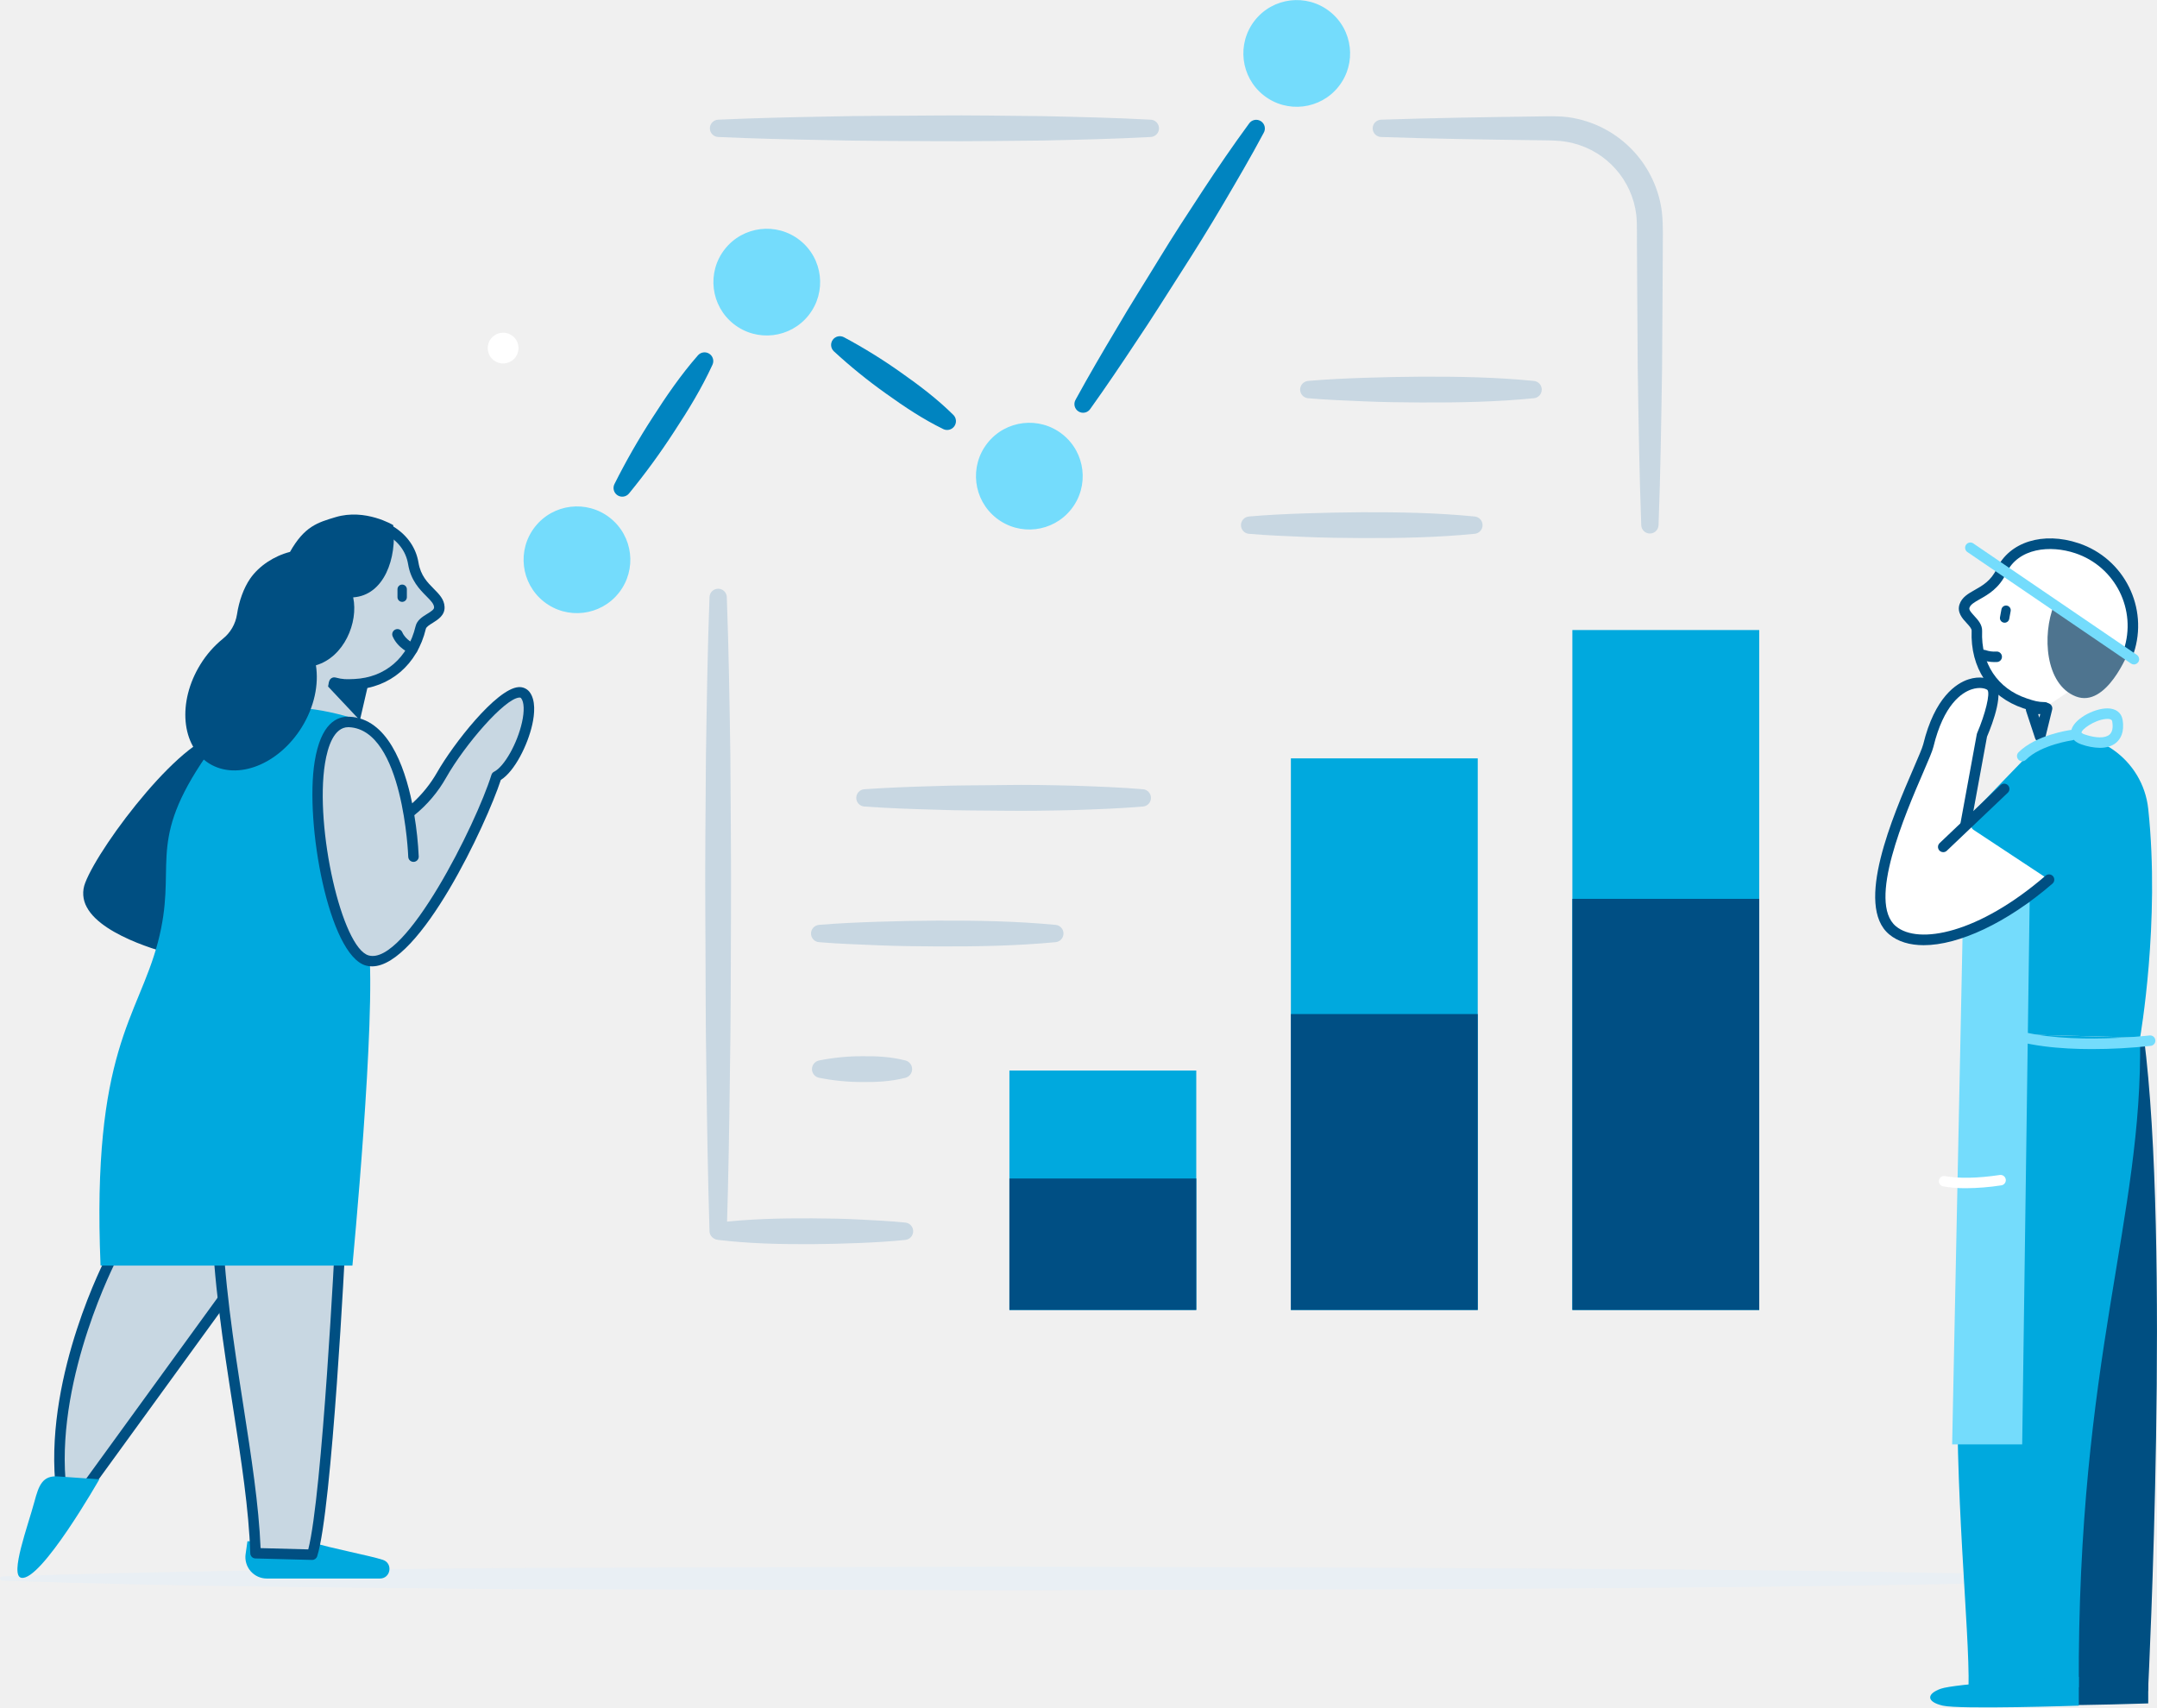
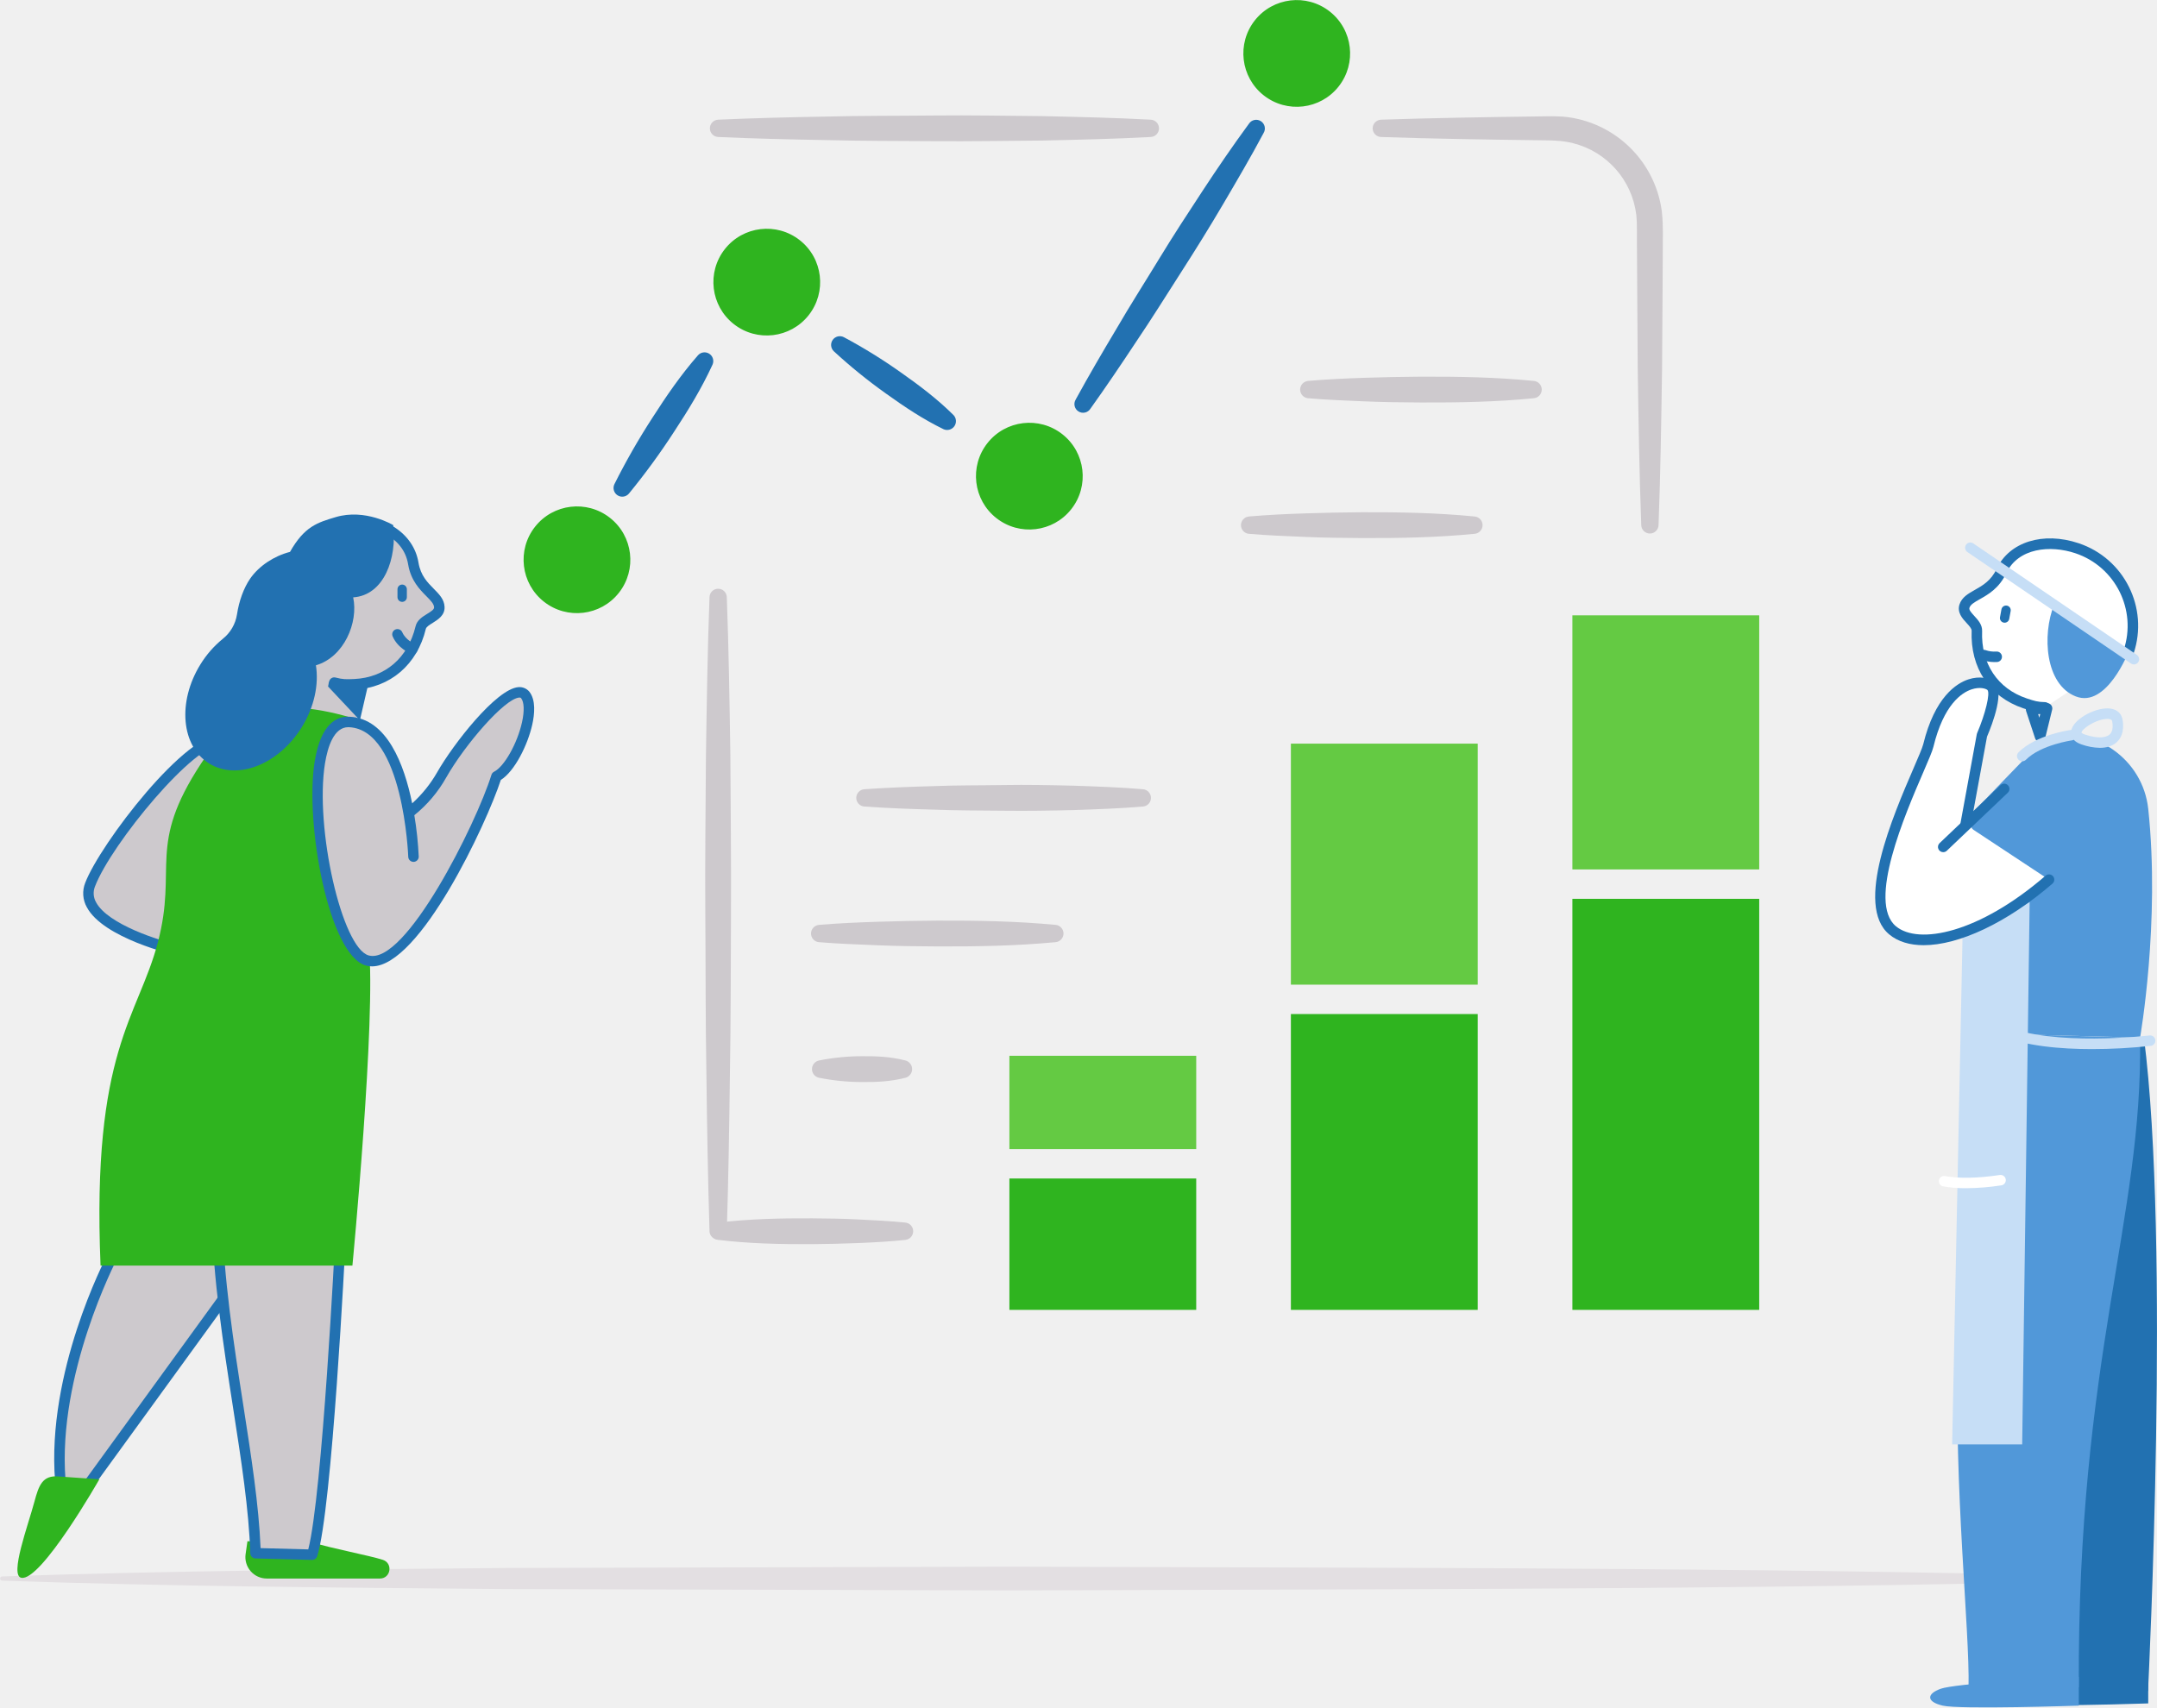
<svg xmlns="http://www.w3.org/2000/svg" id="statistics" viewBox="0 0 1467.42 1161.79">
-   <path d="M1810.29,2447.23c114.22-3.93,228.44-4.76,342.67-5.74l342.66-.9c228.44.86,456.88.37,685.33,5.22a2.85,2.85,0,0,1,0,5.71c-228.44,4.85-456.88,4.36-685.33,5.22l-342.66-.9c-114.22-1-228.44-1.81-342.67-5.74a1.43,1.43,0,0,1,0-2.85Z" transform="translate(-1808.91 -1374.56)" style="fill:#e9eff4" />
-   <circle cx="342.28" cy="236.85" r="10.46" style="fill:#fff" />
-   <path d="M3200.19,1855.86c-5.53-.1-8.08-.86-13.6-2.71-22.72-7.6-33.68-27.23-32.8-49.31.25-6.26-10.59-10.46-8.43-16.9,2.79-8.33,17.59-7.76,25.09-23.77,8.41-18,30.65-22.55,51.46-15.58A55.66,55.66,0,0,1,3257,1818" transform="translate(-1808.91 -1374.56)" style="fill:#fff" />
-   <path d="M3200.19,1859.43h-.07c-6.1-.12-9.06-1-14.65-2.89-23.08-7.72-36.24-27.47-35.24-52.84.06-1.43-1.72-3.37-3.45-5.24-2.79-3-6.62-7.2-4.8-12.65,1.64-4.9,5.89-7.29,10.39-9.83,5.19-2.93,11.08-6.25,14.85-14.32,8.62-18.39,31.6-25.56,55.82-17.46a59.23,59.23,0,0,1,37.38,75,3.57,3.57,0,1,1-6.77-2.26,52.09,52.09,0,0,0-32.86-65.93c-16.94-5.69-38.91-3.78-47.1,13.71-4.75,10.14-12.3,14.39-17.82,17.51-3.94,2.22-6.4,3.69-7.12,5.87-.46,1.37.93,3,3.27,5.55,2.58,2.81,5.51,6,5.34,10.36-.88,22,10.47,39.13,30.36,45.78,5.39,1.8,7.51,2.43,12.53,2.53a3.57,3.57,0,0,1-.07,7.13Z" transform="translate(-1808.91 -1374.56)" style="fill:#004f82" />
-   <path d="M3206.25,1786.27c-8.11,20.28-6.08,54.07,14.87,62.18S3257,1818,3257,1818Z" transform="translate(-1808.91 -1374.56)" style="fill:#4e748f" />
-   <path d="M3264.82,2080.61c18.25,140.92,2.92,442,2.92,442h-68.93l-6.08-252.44" transform="translate(-1808.91 -1374.56)" style="fill:#004f82" />
-   <path d="M3270.23,2525.26h-74l-6.15-255,5.24-.13,6,249.89h63.88c1.41-29.24,14.12-306.75-3-439.08l5.2-.67c18.07,139.55,3.09,439.49,2.94,442.5Z" transform="translate(-1808.91 -1374.56)" style="fill:#004f82" />
-   <path d="M3267.75,2515.55c-21,.68-84.47,4.73-93.94,8.11s-10.14,4.72,1.35,7.43,92.58,0,92.58,0Z" transform="translate(-1808.91 -1374.56)" style="fill:#004f82" />
-   <path d="M3204.73,2534.9c-14.12,0-26.12-.31-30.17-1.27-7.3-1.71-10.39-2.91-10.55-5.88s3.25-4.54,8.91-6.56c10.17-3.63,75.77-7.65,94.74-8.26l2.7-.08v20.78l-2.53.08C3265.66,2533.78,3231.43,2534.9,3204.73,2534.9Zm-33.35-7.52c1,.31,2.43.69,4.38,1.15,8.58,2,60.78.93,89.37,0v-10.28c-24.46.94-82.11,4.89-90.44,7.86C3173.28,2526.63,3172.2,2527,3171.38,2527.39Z" transform="translate(-1808.91 -1374.56)" style="fill:#004f82" />
-   <path d="M3152.17,2077.57s-7.54,106.8-11.15,217c-3,92.11,8,189.33,7.1,228.11h75c-1-225.07,43.71-318.34,41.68-442" transform="translate(-1808.91 -1374.56)" style="fill:#00a9de" />
-   <path d="M3270.37,1925c8.24,77.18-5.55,155.59-5.55,155.59l-113.66-3,1.69-69.62,26.36-14.19-32.1-62.18,21.29-22.3,32.32-33.38C3233.95,1868.15,3266.75,1891.09,3270.37,1925Z" transform="translate(-1808.91 -1374.56)" style="fill:#00a9de" />
-   <polygon points="1380.78 613.8 1375.71 982.83 1328.06 982.83 1335.15 636.1 1380.78 613.8" style="fill:#74dcfc" />
-   <path d="M3202.87,1973.15c-44.61,38.53-88.2,49.68-106.45,34.46-27.25-22.73,21.12-112.57,24.33-125.71,11.15-45.62,36.5-45.61,42.58-40.54s-6.08,33.45-6.08,33.45l-11.15,60.84" transform="translate(-1808.91 -1374.56)" style="fill:#fff" />
-   <path d="M3117.62,2017.71c-9.48,0-17.52-2.39-23.49-7.36-23.7-19.77,2.59-80.65,16.71-113.35,3.14-7.27,5.85-13.54,6.44-15.95,7.88-32.25,22.63-41.54,30.71-44.2,7.69-2.54,14.37-.94,17.62,1.77,7.23,6-.9,27.75-4.93,37.23l-11.08,60.44a3.65,3.65,0,0,1-4.15,2.87,3.57,3.57,0,0,1-2.87-4.15l11.15-60.84a3.6,3.6,0,0,1,.23-.77c5.6-13.06,9-27,7.05-29.33-1.32-1.09-5.43-2.22-10.79-.44-6.68,2.2-19,10.21-26,39.12-.72,3-3.28,8.89-6.81,17.08-12.44,28.78-38.31,88.69-18.69,105,15.3,12.74,56.18,5,101.83-34.43a3.57,3.57,0,1,1,4.67,5.41C3174.15,2002.65,3141.41,2017.71,3117.62,2017.71Z" transform="translate(-1808.91 -1374.56)" style="fill:#004f82" />
-   <path d="M3130.88,1954.42a3.57,3.57,0,0,1-2.46-6.15l41.57-39.55a3.57,3.57,0,0,1,4.92,5.17l-41.57,39.55A3.56,3.56,0,0,1,3130.88,1954.42Z" transform="translate(-1808.91 -1374.56)" style="fill:#004f82" />
-   <path d="M3223.14,2515.55c-21,.68-84.47,4.73-93.94,8.11s-10.14,8.78,1.35,11.49,92.58,0,92.58,0Z" transform="translate(-1808.91 -1374.56)" style="fill:#00a9de" />
-   <path d="M3196.79,1879.38a3.56,3.56,0,0,1-3.39-2.45l-6.13-18.6a3.56,3.56,0,0,1,3.17-4.68l10.85-.65a3.41,3.41,0,0,1,3,1.28,3.57,3.57,0,0,1,.72,3.14l-4.72,19.25a3.56,3.56,0,0,1-3.32,2.72Zm-1.3-18.88.79,2.4.61-2.48Z" transform="translate(-1808.91 -1374.56)" style="fill:#004f82" />
-   <path d="M3232,2088.41c-21,0-45.73-2-63-9.6a3.57,3.57,0,0,1,2.88-6.52c33.17,14.63,98.86,6.9,99.51,6.82a3.57,3.57,0,0,1,.86,7.08A365.43,365.43,0,0,1,3232,2088.41Z" transform="translate(-1808.91 -1374.56)" style="fill:#74dcfc" />
-   <path d="M3146.4,2183.07a88.8,88.8,0,0,1-15.83-1.29,3.57,3.57,0,0,1,1.28-7c9.75,1.78,22.38,1.55,37.57-.71a3.56,3.56,0,0,1,1,7.05A164.31,164.31,0,0,1,3146.4,2183.07Z" transform="translate(-1808.91 -1374.56)" style="fill:#fff" />
-   <path d="M3237.44,1883.42a39.43,39.43,0,0,1-12.49-2.33h0c-7.3-2.48-7.35-7.25-7-9.2,1.27-7.73,15.16-15.31,24.6-15.32h0c5.69,0,9.55,2.86,10.36,7.68,1.45,8.65-1.55,13.28-4.33,15.64S3242,1883.42,3237.44,1883.42Zm-12.49-10.31a5,5,0,0,0,2.29,1.23h0c7.54,2.57,13.79,2.61,16.71.13,2-1.69,2.64-4.73,1.92-9-.09-.52-.38-2.12-4.62-1.66-7.74.81-16.38,7.12-16.3,9.33Z" transform="translate(-1808.91 -1374.56)" style="fill:#74dcfc" />
-   <path d="M3184.62,1892.57a3.57,3.57,0,0,1-2.52-6.09c11.86-11.87,34.54-15.08,35.5-15.21a3.57,3.57,0,0,1,1,7.06c-.22,0-21.27,3-31.42,13.19A3.56,3.56,0,0,1,3184.62,1892.57Z" transform="translate(-1808.91 -1374.56)" style="fill:#74dcfc" />
-   <path d="M3260.65,1826.68a3.55,3.55,0,0,1-2-.62l-111.51-76a3.57,3.57,0,0,1,4-5.89l111.51,76a3.57,3.57,0,0,1-2,6.51Z" transform="translate(-1808.91 -1374.56)" style="fill:#74dcfc" />
-   <path d="M3165.72,1825.06a26,26,0,0,1-8.74-1.53,3.57,3.57,0,0,1,2.62-6.63,18.42,18.42,0,0,0,7.5,1,3.57,3.57,0,0,1,.61,7.11C3167,1825,3166.36,1825.06,3165.72,1825.06Z" transform="translate(-1808.91 -1374.56)" style="fill:#004f82" />
-   <rect x="3170.08" y="1786.4" width="6.38" height="11.77" rx="3.19" ry="3.19" transform="translate(4161.02 2754.53) rotate(-169.58)" style="fill:#004f82" />
-   <path d="M2424.88,2218.25c-10.61,1.1-21.23,1.69-31.85,2.12s-21.23.69-31.85.77c-21.23.09-42.46-.35-63.69-2.9a5.93,5.93,0,0,1,0-11.77c21.23-2.54,42.46-3,63.69-2.9,10.61.08,21.23.2,31.85.77s21.23,1,31.85,2.12a5.92,5.92,0,0,1,0,11.77Z" transform="translate(-1808.91 -1374.56)" style="fill:#c8d7e2" />
-   <path d="M2748.44,1456c35.39-1.17,70.77-1.75,106.16-2.2,4.56,0,8.55-.26,13.57-.06a65.86,65.86,0,0,1,14.79,1.91,74.5,74.5,0,0,1,56.52,62.93c1.12,10.5.54,18.55.63,27.59l-.14,26.54-.35,53.08c-.53,35.39-1.07,70.78-2.39,106.16a5.89,5.89,0,0,1-11.77,0c-1.31-35.39-1.85-70.78-2.39-106.16l-.35-53.08-.15-26.54c-.2-8.63.28-18.34-.48-25.44a57.39,57.39,0,0,0-43.09-48.75,57.89,57.89,0,0,0-11.44-1.69c-3.81-.3-8.68-.19-13-.31-35.39-.45-70.77-1-106.16-2.2a5.89,5.89,0,0,1,0-11.77Z" transform="translate(-1808.91 -1374.56)" style="fill:#c8d7e2" />
-   <path d="M2297.49,1456c24.52-1.1,49-1.69,73.56-2.12,24.52-.64,49-.46,73.57-.73s49,.24,73.56.43c24.52.55,49,1.08,73.56,2.42a5.89,5.89,0,0,1,0,11.77c-24.52,1.34-49,1.87-73.56,2.42-24.52.19-49,.61-73.56.43s-49-.09-73.57-.73c-24.52-.43-49-1-73.56-2.12a5.89,5.89,0,0,1,0-11.77Z" transform="translate(-1808.91 -1374.56)" style="fill:#c8d7e2" />
-   <path d="M2291.6,2212.37c-1.1-36-1.7-71.93-2.13-107.89-.64-36-.46-71.93-.73-107.89s.24-71.93.43-107.89c.55-36,1.08-71.93,2.42-107.89a5.89,5.89,0,0,1,11.77,0c1.34,36,1.87,71.93,2.42,107.89.19,36,.61,71.93.43,107.89s-.09,71.93-.73,107.89c-.43,36-1,71.93-2.13,107.89a5.89,5.89,0,0,1-11.77,0Z" transform="translate(-1808.91 -1374.56)" style="fill:#c8d7e2" />
-   <path d="M2698.77,1633.75c12.8-1.1,25.6-1.69,38.41-2.12s25.61-.69,38.41-.77c25.6-.09,51.21.35,76.82,2.9a5.91,5.91,0,0,1,0,11.77c-25.6,2.54-51.21,3-76.82,2.9-12.8-.09-25.61-.2-38.41-.77s-25.6-1-38.41-2.12a5.91,5.91,0,0,1,0-11.77Z" transform="translate(-1808.91 -1374.56)" style="fill:#c8d7e2" />
-   <path d="M2658.51,1726c12.81-1.1,25.61-1.7,38.41-2.12s25.6-.69,38.41-.77c25.6-.09,51.21.36,76.82,2.9a5.91,5.91,0,0,1,0,11.77c-25.61,2.54-51.21,3-76.82,2.9-12.81-.09-25.61-.2-38.41-.77s-25.6-1-38.41-2.12a5.91,5.91,0,0,1,0-11.77Z" transform="translate(-1808.91 -1374.56)" style="fill:#c8d7e2" />
-   <path d="M2396.91,1911.59c15.8-1.1,31.6-1.69,47.41-2.12,15.8-.64,31.6-.46,47.4-.73s31.6.05,47.41.43c15.8.55,31.6,1.08,47.41,2.42a5.91,5.91,0,0,1,0,11.77c-15.8,1.34-31.6,1.87-47.41,2.42-15.8.38-31.6.62-47.41.43s-31.6-.09-47.4-.73c-15.8-.43-31.6-1-47.41-2.12a5.9,5.9,0,0,1,0-11.77Z" transform="translate(-1808.91 -1374.56)" style="fill:#c8d7e2" />
-   <path d="M2366.13,2003.87c13.41-1.1,26.82-1.69,40.23-2.12s26.82-.69,40.23-.77c26.82-.09,53.64.35,80.46,2.9a5.91,5.91,0,0,1,0,11.77c-26.82,2.54-53.64,3-80.46,2.9-13.41-.09-26.82-.2-40.23-.77s-26.82-1-40.23-2.12a5.9,5.9,0,0,1,0-11.77Z" transform="translate(-1808.91 -1374.56)" style="fill:#c8d7e2" />
-   <path d="M2366.13,2096.15a149.52,149.52,0,0,1,29.38-2.9c9.79-.09,19.58.35,29.38,2.9a6.08,6.08,0,0,1,0,11.77c-9.79,2.54-19.58,3-29.38,2.9a149.52,149.52,0,0,1-29.38-2.9,6,6,0,0,1,0-11.77Z" transform="translate(-1808.91 -1374.56)" style="fill:#c8d7e2" />
-   <rect x="686.71" y="728.44" width="127.12" height="162.91" style="fill:#00a9de" />
-   <rect x="878.2" y="516.03" width="127.12" height="375.32" style="fill:#00a9de" />
-   <rect x="1069.69" y="428.71" width="127.12" height="462.64" style="fill:#00a9de" />
-   <rect x="686.71" y="801.91" width="127.12" height="89.43" style="fill:#004f84" />
-   <rect x="878.2" y="690.02" width="127.12" height="201.32" style="fill:#004f84" />
-   <rect x="1069.69" y="611.61" width="127.12" height="279.74" style="fill:#004f84" />
-   <path d="M2540.74,1646.35c8.89-16.22,18.2-32.17,27.66-48,9.27-16,19.25-31.52,28.84-47.3s19.68-31.24,29.82-46.68,20.56-30.7,31.51-45.62a5.9,5.9,0,0,1,10,6.26c-8.69,16.35-18.06,32.27-27.41,48.2s-19.11,31.6-29.09,47.14-19.71,31.23-30.07,46.52c-10.18,15.41-20.51,30.73-31.26,45.78a5.89,5.89,0,0,1-10-6.26Z" transform="translate(-1808.91 -1374.56)" style="fill:#0084c0" />
-   <path d="M2383,1604a359.32,359.32,0,0,1,39,24.15c12.49,8.76,24.66,18,35.62,28.87a6,6,0,0,1-6.82,9.59c-13.9-6.77-26.59-15.23-39-24.15a359.23,359.23,0,0,1-35.62-28.87A5.94,5.94,0,0,1,2383,1604Z" transform="translate(-1808.91 -1374.56)" style="fill:#0084c0" />
-   <path d="M2226.9,1704a466.82,466.82,0,0,1,26-45.41c9.39-14.66,19.23-29,30.84-42.26a5.95,5.95,0,0,1,9.88,6.4c-7.34,16-16.43,30.85-26,45.41a467.5,467.5,0,0,1-30.84,42.26,5.93,5.93,0,0,1-9.88-6.4Z" transform="translate(-1808.91 -1374.56)" style="fill:#0084c0" />
-   <circle cx="882.15" cy="41.15" r="24.69" style="fill:#74dcfc" />
-   <circle cx="2691.06" cy="1410.87" r="36.31" transform="translate(-1891.39 1277.2) rotate(-51.77)" style="fill:#74dcfc" />
-   <circle cx="2509.16" cy="1698.49" r="36.31" transform="translate(-2186.67 1243.96) rotate(-51.77)" style="fill:#74dcfc" />
-   <circle cx="2330.53" cy="1566.48" r="36.31" transform="translate(-2151.06 1053.31) rotate(-51.77)" style="fill:#74dcfc" />
-   <circle cx="2201.41" cy="1755.4" r="36.31" transform="translate(-2348.69 1023.9) rotate(-51.77)" style="fill:#74dcfc" />
-   <path d="M2023.22,2424.52c8.94,3.09,37.52,8.59,46.15,11.42,7.06,2.32,5.38,12.72-2,12.72h-76.9A14.56,14.56,0,0,1,1976,2432l1.25-8.72Z" transform="translate(-1808.91 -1374.56)" style="fill:#00a9de" />
-   <polygon points="197 517.05 240.27 517.05 247.41 418.79 197 418.79 197 517.05" style="fill:#c8d7e2" />
-   <path d="M1960.79,1877.85c-21.63-2.7-79.75,70.29-90.57,98.68s59.48,44.61,59.48,44.61" transform="translate(-1808.91 -1374.56)" style="fill:#004f82" />
-   <path d="M1929.7,2024.7a3.53,3.53,0,0,1-.8-.09c-2-.47-49.68-11.68-60.91-32.72a19.33,19.33,0,0,1-1.1-16.63c10-26.2,69.35-104.25,94.34-101a3.57,3.57,0,0,1,3.1,4,3.67,3.67,0,0,1-4,3.1c-18.28-2.3-75.79,67.51-86.81,96.41a12.35,12.35,0,0,0,.74,10.74c8.06,15.11,43.31,26.15,56.21,29.12a3.57,3.57,0,0,1-.8,7Z" transform="translate(-1808.91 -1374.56)" style="fill:#004f82" />
-   <path d="M1885,2230.24s-40.94,78-35,151.84l6.76,19.61L1986,2223.56" transform="translate(-1808.91 -1374.56)" style="fill:#c8d7e2" />
-   <path d="M1856.7,2405.25a3.3,3.3,0,0,1-.52,0,3.57,3.57,0,0,1-2.85-2.36l-6.76-19.61a3.45,3.45,0,0,1-.18-.88c-5.92-74,33.74-150.56,35.44-153.78a3.57,3.57,0,1,1,6.31,3.32c-.4.77-40.22,77.68-34.68,149.45l4.38,12.69,125.28-172.57a3.57,3.57,0,0,1,5.77,4.19l-129.3,178.12A3.56,3.56,0,0,1,1856.7,2405.25Z" transform="translate(-1808.91 -1374.56)" style="fill:#004f82" />
-   <path d="M2040.54,2216.49s-9.12,184.52-19.26,215.95l-38.53-1c-2-64.89-24.33-148-26.36-231.15" transform="translate(-1808.91 -1374.56)" style="fill:#c8d7e2" />
-   <path d="M2021.28,2436h-.1l-38.53-1a3.57,3.57,0,0,1-3.47-3.46c-.93-29.79-6.19-63.63-11.77-99.47-6.63-42.66-13.5-86.78-14.59-131.71a3.57,3.57,0,0,1,3.48-3.65,3.73,3.73,0,0,1,3.65,3.48c1.08,44.46,7.91,88.34,14.51,130.78,5.4,34.73,10.51,67.6,11.73,97l32.43.86c9.59-37,18.28-210.7,18.37-212.49a3.62,3.62,0,0,1,3.73-3.39,3.56,3.56,0,0,1,3.39,3.73c-.37,7.55-9.27,185.36-19.43,216.87A3.56,3.56,0,0,1,2021.28,2436Z" transform="translate(-1808.91 -1374.56)" style="fill:#004f82" />
-   <path d="M2055.93,1840.79c-9.35,2.26-19.79-.81-19.79-.81-.61,0-.91.65-.44,1l16.32,17.34,4.31-18.57" transform="translate(-1808.91 -1374.56)" style="fill:#004f82" />
-   <path d="M2053.74,1864.71l-21.63-23,.43-2.39a3.63,3.63,0,0,1,3.73-2.48l.74.12c.1,0,9.8,2.79,18.17.77l.45,1.83,3.73.86Zm-10.51-20.25,7.06,7.47,1.7-7.35A45.31,45.31,0,0,1,2043.23,1844.46Z" transform="translate(-1808.91 -1374.56)" style="fill:#004f82" />
-   <path d="M2044.8,1728.93c21.92-1.05,42.08,9.4,45.3,29,2.87,17.44,17.27,20.91,17.7,29.68.33,6.78-11.24,7.88-12.7,14-5.14,21.5-21,37.41-44.95,38.56-5.81.28-8.48.32-13.82-1.09" transform="translate(-1808.91 -1374.56)" style="fill:#c8d7e2" />
-   <path d="M2045.28,1843.84a35.7,35.7,0,0,1-9.87-1.36,3.56,3.56,0,0,1-2.54-4.35,3.53,3.53,0,0,1,4.35-2.54c4.88,1.28,7.09,1.25,12.74,1,21-1,36.52-14.4,41.65-35.83,1-4.26,4.7-6.52,7.94-8.52,2.95-1.82,4.74-3,4.67-4.45-.11-2.3-2.08-4.38-5.27-7.59-4.46-4.49-10.57-10.63-12.39-21.68-3.14-19.08-23.79-26.87-41.61-26a3.41,3.41,0,0,1-3.73-3.39,3.56,3.56,0,0,1,3.39-3.73c25.51-1.2,45.7,11.91,49,32,1.45,8.79,6.21,13.58,10.41,17.81,3.64,3.66,7.09,7.13,7.33,12.28.28,5.74-4.53,8.7-8,10.87-2.17,1.34-4.41,2.72-4.74,4.1-5.82,24.32-24.3,40.14-48.24,41.29C2048.41,1843.77,2046.8,1843.84,2045.28,1843.84Z" transform="translate(-1808.91 -1374.56)" style="fill:#004f82" />
-   <path d="M2089.61,1819.54a3.52,3.52,0,0,1-1.32-.26c-.36-.14-8.77-3.58-12.26-11.7a3.56,3.56,0,1,1,6.55-2.81c2.31,5.36,8.3,7.88,8.37,7.9a3.57,3.57,0,0,1-1.34,6.88Z" transform="translate(-1808.91 -1374.56)" style="fill:#004f82" />
-   <rect x="270.41" y="397.77" width="6.38" height="11.77" rx="3.19" ry="3.19" style="fill:#004f82" />
-   <path d="M2053.72,1864.67c-59.65-18.92-85.24-5.17-108,29.4-37,56.27-15.88,70.29-29.4,121.66s-45.12,73.53-39,220h171.34s16.22-168.83,11.15-218" transform="translate(-1808.91 -1374.56)" style="fill:#00a9de" />
-   <path d="M1876.49,2381.14s-39.78,69.88-53.14,67c-8-1.75,4.7-35.73,8.94-51.66,3-11.1,5.42-18.39,16.85-17.24Z" transform="translate(-1808.91 -1374.56)" style="fill:#00a9de" />
-   <path d="M2088.53,1926.51a85,85,0,0,0,20.82-24.57c13.7-24.11,48.3-65.4,56.91-54.51s-6.62,48.93-19.6,55.42c-9.46,30.41-58.46,133.43-87.86,125.27s-52.72-164.34-12.17-162.3,43.59,91.77,43.59,91.77" transform="translate(-1808.91 -1374.56)" style="fill:#c8d7e2" />
-   <path d="M2062,2032.12a15.34,15.34,0,0,1-4.17-.56c-25.25-7-41.64-96.91-34.85-138.8,4.21-26,15.1-31,23.82-30.5,25.43,1.28,37.15,32.56,42.51,58.94a85.86,85.86,0,0,0,16.92-21c10.85-19.1,40.24-56.92,55.37-58.08a8.68,8.68,0,0,1,7.43,3.11c4.49,5.66,3.57,15.25,2,22.3-3.11,14-12,31.83-21.42,37.75C2140,1934.77,2094.68,2032.11,2062,2032.12Zm-16.12-162.76c-9.8,0-14,13.27-15.86,24.53-7.1,43.83,11.51,125.73,29.72,130.79,24.95,7,73.07-89.37,83.5-122.89a3.57,3.57,0,0,1,1.81-2.13c6.91-3.46,15.8-19.21,19-33.7,1.69-7.59,1.46-13.69-.62-16.32-.18-.22-.39-.49-1.3-.43-9.91.76-36.84,31.84-49.71,54.49a88.71,88.71,0,0,1-21.64,25.56,238,238,0,0,1,3,28.21,3.57,3.57,0,0,1-7.13.24c0-.86-3.38-86.48-40.2-88.33Z" transform="translate(-1808.91 -1374.56)" style="fill:#004f82" />
-   <path d="M1951.26,1894.1c19.06,11.76,47.25.67,63-24.79,8.56-13.87,11.61-29.12,9.57-42.05,19.12-5.59,29-29.08,25.35-46.23,21.07-1.42,29.92-26.68,27.22-49.17,0,0-18.92-11.49-39.2-5.41-12.32,3.7-21.17,6.25-31,23.64-10.79,2.77-21.14,9.52-27.15,18.26-4.34,6.31-7.53,15.15-8.91,24.27a26.45,26.45,0,0,1-9.66,16.63,69,69,0,0,0-15.26,17.45C1929.49,1852.16,1932.2,1882.34,1951.26,1894.1Z" transform="translate(-1808.91 -1374.56)" style="fill:#004f82" />
+   <style>.c1{fill:#2271B1;}.c2{fill:#5198D9;}.c3{fill:#C6DEF6;}.c5{fill:#2FB41F;}.c6{fill:#64CA43;}.c7{fill:#CDC9CD;}.c8{fill:#E3DFE2;}.c9{fill:#FFF;}</style>
+   <path class="c8" d="M1810.29,2447.23c114.22-3.93,228.44-4.76,342.67-5.74l342.66-.9c228.44.86,456.88.37,685.33,5.22a2.85,2.85,0,0,1,0,5.71c-228.44,4.85-456.88,4.36-685.33,5.22l-342.66-.9c-114.22-1-228.44-1.81-342.67-5.74a1.43,1.43,0,0,1,0-2.85Z" transform="translate(-1808.91 -1374.56)" />
+   <path class="c9" d="M3200.19,1855.86c-5.53-.1-8.08-.86-13.6-2.71-22.72-7.6-33.68-27.23-32.8-49.31.25-6.26-10.59-10.46-8.43-16.9,2.79-8.33,17.59-7.76,25.09-23.77,8.41-18,30.65-22.55,51.46-15.58A55.66,55.66,0,0,1,3257,1818" transform="translate(-1808.91 -1374.56)" />
+   <path class="c1" d="M3200.19,1859.43h-.07c-6.1-.12-9.06-1-14.65-2.89-23.08-7.72-36.24-27.47-35.24-52.84.06-1.43-1.72-3.37-3.45-5.24-2.79-3-6.62-7.2-4.8-12.65,1.64-4.9,5.89-7.29,10.39-9.83,5.19-2.93,11.08-6.25,14.85-14.32,8.62-18.39,31.6-25.56,55.82-17.46a59.23,59.23,0,0,1,37.38,75,3.57,3.57,0,1,1-6.77-2.26,52.09,52.09,0,0,0-32.86-65.93c-16.94-5.69-38.91-3.78-47.1,13.71-4.75,10.14-12.3,14.39-17.82,17.51-3.94,2.22-6.4,3.69-7.12,5.87-.46,1.37.93,3,3.27,5.55,2.58,2.81,5.51,6,5.34,10.36-.88,22,10.47,39.13,30.36,45.78,5.39,1.8,7.51,2.43,12.53,2.53a3.57,3.57,0,0,1-.07,7.13Z" transform="translate(-1808.91 -1374.56)" />
+   <path class="c2" d="M3206.25,1786.27c-8.11,20.28-6.08,54.07,14.87,62.18S3257,1818,3257,1818Z" transform="translate(-1808.91 -1374.56)" />
+   <path class="c1" d="M3264.82,2080.61c18.25,140.92,2.92,442,2.92,442h-68.93l-6.08-252.44" transform="translate(-1808.91 -1374.56)" />
+   <path class="c1" d="M3270.23,2525.26h-74l-6.15-255,5.24-.13,6,249.89h63.88c1.41-29.24,14.12-306.75-3-439.08l5.2-.67c18.07,139.55,3.09,439.49,2.94,442.5Z" transform="translate(-1808.91 -1374.56)" />
+   <path class="c1" d="M3267.75,2515.55c-21,.68-84.47,4.73-93.94,8.11s-10.14,4.72,1.35,7.43,92.58,0,92.58,0Z" transform="translate(-1808.91 -1374.56)" />
+   <path class="c1" d="M3204.73,2534.9c-14.12,0-26.12-.31-30.17-1.27-7.3-1.71-10.39-2.91-10.55-5.88s3.25-4.54,8.91-6.56c10.17-3.63,75.77-7.65,94.74-8.26l2.7-.08v20.78l-2.53.08C3265.66,2533.78,3231.43,2534.9,3204.73,2534.9Zm-33.35-7.52c1,.31,2.43.69,4.38,1.15,8.58,2,60.78.93,89.37,0v-10.28c-24.46.94-82.11,4.89-90.44,7.86C3173.28,2526.63,3172.2,2527,3171.38,2527.39Z" transform="translate(-1808.91 -1374.56)" />
+   <path class="c2" d="M3152.17,2077.57s-7.54,106.8-11.15,217c-3,92.11,8,189.33,7.1,228.11h75c-1-225.07,43.71-318.34,41.68-442" transform="translate(-1808.91 -1374.56)" />
+   <path class="c2" d="M3270.37,1925c8.24,77.18-5.55,155.59-5.55,155.59l-113.66-3,1.69-69.62,26.36-14.19-32.1-62.18,21.29-22.3,32.32-33.38C3233.95,1868.15,3266.75,1891.09,3270.37,1925Z" transform="translate(-1808.91 -1374.56)" />
+   <polygon class="c3" points="1380.78 613.8 1375.71 982.83 1328.06 982.83 1335.15 636.1 1380.78 613.8" />
+   <path class="c9" d="M3202.87,1973.15c-44.61,38.53-88.2,49.68-106.45,34.46-27.25-22.73,21.12-112.57,24.33-125.71,11.15-45.62,36.5-45.61,42.58-40.54s-6.08,33.45-6.08,33.45l-11.15,60.84" transform="translate(-1808.91 -1374.56)" />
+   <path class="c1" d="M3117.62,2017.71c-9.48,0-17.52-2.39-23.49-7.36-23.7-19.77,2.59-80.65,16.71-113.35,3.14-7.27,5.85-13.54,6.44-15.95,7.88-32.25,22.63-41.54,30.71-44.2,7.69-2.54,14.37-.94,17.62,1.77,7.23,6-.9,27.75-4.93,37.23l-11.08,60.44a3.65,3.65,0,0,1-4.15,2.87,3.57,3.57,0,0,1-2.87-4.15l11.15-60.84a3.6,3.6,0,0,1,.23-.77c5.6-13.06,9-27,7.05-29.33-1.32-1.09-5.43-2.22-10.79-.44-6.68,2.2-19,10.21-26,39.12-.72,3-3.28,8.89-6.81,17.08-12.44,28.78-38.31,88.69-18.69,105,15.3,12.74,56.18,5,101.83-34.43a3.57,3.57,0,1,1,4.67,5.41C3174.15,2002.65,3141.41,2017.71,3117.62,2017.71Z" transform="translate(-1808.91 -1374.56)" />
+   <path class="c1" d="M3130.88,1954.42a3.57,3.57,0,0,1-2.46-6.15l41.57-39.55a3.57,3.57,0,0,1,4.92,5.17l-41.57,39.55A3.56,3.56,0,0,1,3130.88,1954.42Z" transform="translate(-1808.91 -1374.56)" />
+   <path class="c2" d="M3223.14,2515.55c-21,.68-84.47,4.73-93.94,8.11s-10.14,8.78,1.35,11.49,92.58,0,92.58,0Z" transform="translate(-1808.91 -1374.56)" />
+   <path class="c1" d="M3196.79,1879.38a3.56,3.56,0,0,1-3.39-2.45l-6.13-18.6a3.56,3.56,0,0,1,3.17-4.68l10.85-.65a3.41,3.41,0,0,1,3,1.28,3.57,3.57,0,0,1,.72,3.14l-4.72,19.25a3.56,3.56,0,0,1-3.32,2.72Zm-1.3-18.88.79,2.4.61-2.48Z" transform="translate(-1808.91 -1374.56)" />
+   <path class="c3" d="M3232,2088.41c-21,0-45.73-2-63-9.6a3.57,3.57,0,0,1,2.88-6.52c33.17,14.63,98.86,6.9,99.51,6.82a3.57,3.57,0,0,1,.86,7.08A365.43,365.43,0,0,1,3232,2088.41Z" transform="translate(-1808.91 -1374.56)" />
+   <path class="c9" d="M3146.4,2183.07a88.8,88.8,0,0,1-15.83-1.29,3.57,3.57,0,0,1,1.28-7c9.75,1.78,22.38,1.55,37.57-.71a3.56,3.56,0,0,1,1,7.05A164.31,164.31,0,0,1,3146.4,2183.07Z" transform="translate(-1808.91 -1374.56)" />
+   <path class="c3" d="M3237.44,1883.42a39.43,39.43,0,0,1-12.49-2.33h0c-7.3-2.48-7.35-7.25-7-9.2,1.27-7.73,15.16-15.31,24.6-15.32h0c5.69,0,9.55,2.86,10.36,7.68,1.45,8.65-1.55,13.28-4.33,15.64S3242,1883.42,3237.44,1883.42Zm-12.49-10.31a5,5,0,0,0,2.29,1.23h0c7.54,2.57,13.79,2.61,16.71.13,2-1.69,2.64-4.73,1.92-9-.09-.52-.38-2.12-4.62-1.66-7.74.81-16.38,7.12-16.3,9.33Z" transform="translate(-1808.91 -1374.56)" />
+   <path class="c3" d="M3184.62,1892.57a3.57,3.57,0,0,1-2.52-6.09c11.86-11.87,34.54-15.08,35.5-15.21a3.57,3.57,0,0,1,1,7.06c-.22,0-21.27,3-31.42,13.19A3.56,3.56,0,0,1,3184.62,1892.57Z" transform="translate(-1808.91 -1374.56)" />
+   <path class="c3" d="M3260.65,1826.68a3.55,3.55,0,0,1-2-.62l-111.51-76a3.57,3.57,0,0,1,4-5.89l111.51,76a3.57,3.57,0,0,1-2,6.51Z" transform="translate(-1808.91 -1374.56)" />
+   <path class="c1" d="M3165.72,1825.06a26,26,0,0,1-8.74-1.53,3.57,3.57,0,0,1,2.62-6.63,18.42,18.42,0,0,0,7.5,1,3.57,3.57,0,0,1,.61,7.11C3167,1825,3166.36,1825.06,3165.72,1825.06Z" transform="translate(-1808.91 -1374.56)" />
+   <rect class="c1" x="3170.08" y="1786.4" width="6.38" height="11.77" rx="3.19" ry="3.19" transform="translate(4161.02 2754.53) rotate(-169.58)" />
+   <path class="c7" d="M2424.88,2218.25c-10.61,1.1-21.23,1.69-31.85,2.12s-21.23.69-31.85.77c-21.23.09-42.46-.35-63.69-2.9a5.93,5.93,0,0,1,0-11.77c21.23-2.54,42.46-3,63.69-2.9,10.61.08,21.23.2,31.85.77s21.23,1,31.85,2.12a5.92,5.92,0,0,1,0,11.77Z" transform="translate(-1808.91 -1374.56)" />
+   <path class="c7" d="M2748.44,1456c35.39-1.17,70.77-1.75,106.16-2.2,4.56,0,8.55-.26,13.57-.06a65.86,65.86,0,0,1,14.79,1.91,74.5,74.5,0,0,1,56.52,62.93c1.12,10.5.54,18.55.63,27.59l-.14,26.54-.35,53.08c-.53,35.39-1.07,70.78-2.39,106.16a5.89,5.89,0,0,1-11.77,0c-1.31-35.39-1.85-70.78-2.39-106.16l-.35-53.08-.15-26.54c-.2-8.63.28-18.34-.48-25.44a57.39,57.39,0,0,0-43.09-48.75,57.89,57.89,0,0,0-11.44-1.69c-3.81-.3-8.68-.19-13-.31-35.39-.45-70.77-1-106.16-2.2a5.89,5.89,0,0,1,0-11.77Z" transform="translate(-1808.91 -1374.56)" />
+   <path class="c7" d="M2297.49,1456c24.52-1.1,49-1.69,73.56-2.12,24.52-.64,49-.46,73.57-.73s49,.24,73.56.43c24.52.55,49,1.08,73.56,2.42a5.89,5.89,0,0,1,0,11.77c-24.52,1.34-49,1.87-73.56,2.42-24.52.19-49,.61-73.56.43s-49-.09-73.57-.73c-24.52-.43-49-1-73.56-2.12a5.89,5.89,0,0,1,0-11.77Z" transform="translate(-1808.91 -1374.56)" />
+   <path class="c7" d="M2291.6,2212.37c-1.1-36-1.7-71.93-2.13-107.89-.64-36-.46-71.93-.73-107.89s.24-71.93.43-107.89c.55-36,1.08-71.93,2.42-107.89a5.89,5.89,0,0,1,11.77,0c1.34,36,1.87,71.93,2.42,107.89.19,36,.61,71.93.43,107.89s-.09,71.93-.73,107.89c-.43,36-1,71.93-2.13,107.89a5.89,5.89,0,0,1-11.77,0Z" transform="translate(-1808.91 -1374.56)" />
+   <path class="c7" d="M2698.77,1633.75c12.8-1.1,25.6-1.69,38.41-2.12s25.61-.69,38.41-.77c25.6-.09,51.21.35,76.82,2.9a5.91,5.91,0,0,1,0,11.77c-25.6,2.54-51.21,3-76.82,2.9-12.8-.09-25.61-.2-38.41-.77s-25.6-1-38.41-2.12a5.91,5.91,0,0,1,0-11.77Z" transform="translate(-1808.91 -1374.56)" />
+   <path class="c7" d="M2658.51,1726c12.81-1.1,25.61-1.7,38.41-2.12s25.6-.69,38.41-.77c25.6-.09,51.21.36,76.82,2.9a5.91,5.91,0,0,1,0,11.77c-25.61,2.54-51.21,3-76.82,2.9-12.81-.09-25.61-.2-38.41-.77s-25.6-1-38.41-2.12a5.91,5.91,0,0,1,0-11.77Z" transform="translate(-1808.91 -1374.56)" />
+   <path class="c7" d="M2396.91,1911.59c15.8-1.1,31.6-1.69,47.41-2.12,15.8-.64,31.6-.46,47.4-.73s31.6.05,47.41.43c15.8.55,31.6,1.08,47.41,2.42a5.91,5.91,0,0,1,0,11.77c-15.8,1.34-31.6,1.87-47.41,2.42-15.8.38-31.6.62-47.41.43s-31.6-.09-47.4-.73c-15.8-.43-31.6-1-47.41-2.12a5.9,5.9,0,0,1,0-11.77Z" transform="translate(-1808.91 -1374.56)" />
+   <path class="c7" d="M2366.13,2003.87c13.41-1.1,26.82-1.69,40.23-2.12s26.82-.69,40.23-.77c26.82-.09,53.64.35,80.46,2.9a5.91,5.91,0,0,1,0,11.77c-26.82,2.54-53.64,3-80.46,2.9-13.41-.09-26.82-.2-40.23-.77s-26.82-1-40.23-2.12a5.9,5.9,0,0,1,0-11.77Z" transform="translate(-1808.91 -1374.56)" />
+   <path class="c7" d="M2366.13,2096.15a149.52,149.52,0,0,1,29.38-2.9c9.79-.09,19.58.35,29.38,2.9a6.08,6.08,0,0,1,0,11.77c-9.79,2.54-19.58,3-29.38,2.9a149.52,149.52,0,0,1-29.38-2.9,6,6,0,0,1,0-11.77Z" transform="translate(-1808.91 -1374.56)" />
+   <rect class="c6" x="686.7" y="718.4" width="127.1" height="63.5" />
+   <rect class="c6" x="878.2" y="506" width="127.1" height="164" />
+   <rect class="c6" x="1069.7" y="418.7" width="127.1" height="172.9" />
+   <rect class="c5" x="686.7" y="801.9" width="127.1" height="89.4" />
+   <rect class="c5" x="878.2" y="690" width="127.1" height="201.3" />
+   <rect class="c5" x="1069.7" y="611.6" width="127.1" height="279.7" />
+   <path class="c1" d="M2540.74,1646.35c8.89-16.22,18.2-32.17,27.66-48,9.27-16,19.25-31.52,28.84-47.3s19.68-31.24,29.82-46.68,20.56-30.7,31.51-45.62a5.9,5.9,0,0,1,10,6.26c-8.69,16.35-18.06,32.27-27.41,48.2s-19.11,31.6-29.09,47.14-19.71,31.23-30.07,46.52c-10.18,15.41-20.51,30.73-31.26,45.78a5.89,5.89,0,0,1-10-6.26Z" transform="translate(-1808.91 -1374.56)" />
+   <path class="c1" d="M2383,1604a359.32,359.32,0,0,1,39,24.15c12.49,8.76,24.66,18,35.62,28.87a6,6,0,0,1-6.82,9.59c-13.9-6.77-26.59-15.23-39-24.15a359.23,359.23,0,0,1-35.62-28.87A5.94,5.94,0,0,1,2383,1604Z" transform="translate(-1808.91 -1374.56)" />
+   <path class="c1" d="M2226.9,1704a466.82,466.82,0,0,1,26-45.41c9.39-14.66,19.23-29,30.84-42.26a5.95,5.95,0,0,1,9.88,6.4c-7.34,16-16.43,30.85-26,45.41a467.5,467.5,0,0,1-30.84,42.26,5.93,5.93,0,0,1-9.88-6.4Z" transform="translate(-1808.91 -1374.56)" />
+   <circle class="c5" cx="2691.06" cy="1410.87" r="36.31" transform="translate(-1891.39 1277.2) rotate(-51.77)" />
+   <circle class="c5" cx="2509.16" cy="1698.49" r="36.31" transform="translate(-2186.67 1243.96) rotate(-51.77)" />
+   <circle class="c5" cx="2330.53" cy="1566.48" r="36.31" transform="translate(-2151.06 1053.31) rotate(-51.77)" />
+   <circle class="c5" cx="2201.41" cy="1755.4" r="36.31" transform="translate(-2348.69 1023.9) rotate(-51.77)" />
+   <path class="c5" d="M2023.22,2424.52c8.94,3.09,37.52,8.59,46.15,11.42,7.06,2.32,5.38,12.72-2,12.72h-76.9A14.56,14.56,0,0,1,1976,2432l1.25-8.72Z" transform="translate(-1808.91 -1374.56)" />
+   <polygon class="c7" points="197 517.05 240.27 517.05 247.41 418.79 197 418.79 197 517.05" />
+   <path class="c7" d="M1960.79,1877.85c-21.63-2.7-79.75,70.29-90.57,98.68s59.48,44.61,59.48,44.61" transform="translate(-1808.91 -1374.56)" />
+   <path class="c1" d="M1929.7,2024.7a3.53,3.53,0,0,1-.8-.09c-2-.47-49.68-11.68-60.91-32.72a19.33,19.33,0,0,1-1.1-16.63c10-26.2,69.35-104.25,94.34-101a3.57,3.57,0,0,1,3.1,4,3.67,3.67,0,0,1-4,3.1c-18.28-2.3-75.79,67.51-86.81,96.41a12.35,12.35,0,0,0,.74,10.74c8.06,15.11,43.31,26.15,56.21,29.12a3.57,3.57,0,0,1-.8,7Z" transform="translate(-1808.91 -1374.56)" />
+   <path class="c7" d="M1885,2230.24s-40.94,78-35,151.84l6.76,19.61L1986,2223.56" transform="translate(-1808.91 -1374.56)" />
+   <path class="c1" d="M1856.7,2405.25a3.3,3.3,0,0,1-.52,0,3.57,3.57,0,0,1-2.85-2.36l-6.76-19.61a3.45,3.45,0,0,1-.18-.88c-5.92-74,33.74-150.56,35.44-153.78a3.57,3.57,0,1,1,6.31,3.32c-.4.77-40.22,77.68-34.68,149.45l4.38,12.69,125.28-172.57a3.57,3.57,0,0,1,5.77,4.19l-129.3,178.12A3.56,3.56,0,0,1,1856.7,2405.25Z" transform="translate(-1808.91 -1374.56)" />
+   <path class="c7" d="M2040.54,2216.49s-9.12,184.52-19.26,215.95l-38.53-1c-2-64.89-24.33-148-26.36-231.15" transform="translate(-1808.91 -1374.56)" />
+   <path class="c1" d="M2021.28,2436h-.1l-38.53-1a3.57,3.57,0,0,1-3.47-3.46c-.93-29.79-6.19-63.63-11.77-99.47-6.63-42.66-13.5-86.78-14.59-131.71a3.57,3.57,0,0,1,3.48-3.65,3.73,3.73,0,0,1,3.65,3.48c1.08,44.46,7.91,88.34,14.51,130.78,5.4,34.73,10.51,67.6,11.73,97l32.43.86c9.59-37,18.28-210.7,18.37-212.49a3.62,3.62,0,0,1,3.73-3.39,3.56,3.56,0,0,1,3.39,3.73c-.37,7.55-9.27,185.36-19.43,216.87A3.56,3.56,0,0,1,2021.28,2436Z" transform="translate(-1808.91 -1374.56)" />
+   <path class="c1" d="M2055.93,1840.79c-9.35,2.26-19.79-.81-19.79-.81-.61,0-.91.65-.44,1l16.32,17.34,4.31-18.57" transform="translate(-1808.91 -1374.56)" />
+   <path class="c1" d="M2053.74,1864.71l-21.63-23,.43-2.39a3.63,3.63,0,0,1,3.73-2.48l.74.12c.1,0,9.8,2.79,18.17.77l.45,1.83,3.73.86Zm-10.51-20.25,7.06,7.47,1.7-7.35A45.31,45.31,0,0,1,2043.23,1844.46Z" transform="translate(-1808.91 -1374.56)" />
+   <path class="c7" d="M2044.8,1728.93c21.92-1.05,42.08,9.4,45.3,29,2.87,17.44,17.27,20.91,17.7,29.68.33,6.78-11.24,7.88-12.7,14-5.14,21.5-21,37.41-44.95,38.56-5.81.28-8.48.32-13.82-1.09" transform="translate(-1808.91 -1374.56)" />
+   <path class="c1" d="M2045.28,1843.84a35.7,35.7,0,0,1-9.87-1.36,3.56,3.56,0,0,1-2.54-4.35,3.53,3.53,0,0,1,4.35-2.54c4.88,1.28,7.09,1.25,12.74,1,21-1,36.52-14.4,41.65-35.83,1-4.26,4.7-6.52,7.94-8.52,2.95-1.82,4.74-3,4.67-4.45-.11-2.3-2.08-4.38-5.27-7.59-4.46-4.49-10.57-10.63-12.39-21.68-3.14-19.08-23.79-26.87-41.61-26a3.41,3.41,0,0,1-3.73-3.39,3.56,3.56,0,0,1,3.39-3.73c25.51-1.2,45.7,11.91,49,32,1.45,8.79,6.21,13.58,10.41,17.81,3.64,3.66,7.09,7.13,7.33,12.28.28,5.74-4.53,8.7-8,10.87-2.17,1.34-4.41,2.72-4.74,4.1-5.82,24.32-24.3,40.14-48.24,41.29C2048.41,1843.77,2046.8,1843.84,2045.28,1843.84Z" transform="translate(-1808.91 -1374.56)" />
+   <path class="c1" d="M2089.61,1819.54a3.52,3.52,0,0,1-1.32-.26c-.36-.14-8.77-3.58-12.26-11.7a3.56,3.56,0,1,1,6.55-2.81c2.31,5.36,8.3,7.88,8.37,7.9a3.57,3.57,0,0,1-1.34,6.88Z" transform="translate(-1808.91 -1374.56)" />
+   <rect class="c1" x="270.41" y="397.77" width="6.38" height="11.77" rx="3.19" ry="3.19" />
+   <path class="c5" d="M2053.72,1864.67c-59.65-18.92-85.24-5.17-108,29.4-37,56.27-15.88,70.29-29.4,121.66s-45.12,73.53-39,220h171.34s16.22-168.83,11.15-218" transform="translate(-1808.91 -1374.56)" />
+   <path class="c5" d="M1876.49,2381.14s-39.78,69.88-53.14,67c-8-1.75,4.7-35.73,8.94-51.66,3-11.1,5.42-18.39,16.85-17.24Z" transform="translate(-1808.91 -1374.56)" />
+   <path class="c7" d="M2088.53,1926.51a85,85,0,0,0,20.82-24.57c13.7-24.11,48.3-65.4,56.91-54.51s-6.62,48.93-19.6,55.42c-9.46,30.41-58.46,133.43-87.86,125.27s-52.72-164.34-12.17-162.3,43.59,91.77,43.59,91.77" transform="translate(-1808.91 -1374.56)" />
+   <path class="c1" d="M2062,2032.12a15.34,15.34,0,0,1-4.17-.56c-25.25-7-41.64-96.91-34.85-138.8,4.21-26,15.1-31,23.82-30.5,25.43,1.28,37.15,32.56,42.51,58.94a85.86,85.86,0,0,0,16.92-21c10.85-19.1,40.24-56.92,55.37-58.08a8.68,8.68,0,0,1,7.43,3.11c4.49,5.66,3.57,15.25,2,22.3-3.11,14-12,31.83-21.42,37.75C2140,1934.77,2094.68,2032.11,2062,2032.12Zm-16.12-162.76c-9.8,0-14,13.27-15.86,24.53-7.1,43.83,11.51,125.73,29.72,130.79,24.95,7,73.07-89.37,83.5-122.89a3.57,3.57,0,0,1,1.81-2.13c6.91-3.46,15.8-19.21,19-33.7,1.69-7.59,1.46-13.69-.62-16.32-.18-.22-.39-.49-1.3-.43-9.91.76-36.84,31.84-49.71,54.49a88.71,88.71,0,0,1-21.64,25.56,238,238,0,0,1,3,28.21,3.57,3.57,0,0,1-7.13.24c0-.86-3.38-86.48-40.2-88.33Z" transform="translate(-1808.91 -1374.56)" />
+   <path class="c1" d="M1951.26,1894.1c19.06,11.76,47.25.67,63-24.79,8.56-13.87,11.61-29.12,9.57-42.05,19.12-5.59,29-29.08,25.35-46.23,21.07-1.42,29.92-26.68,27.22-49.17,0,0-18.92-11.49-39.2-5.41-12.32,3.7-21.17,6.25-31,23.64-10.79,2.77-21.14,9.52-27.15,18.26-4.34,6.31-7.53,15.15-8.91,24.27a26.45,26.45,0,0,1-9.66,16.63,69,69,0,0,0-15.26,17.45C1929.49,1852.16,1932.2,1882.34,1951.26,1894.1Z" transform="translate(-1808.91 -1374.56)" />
</svg>
